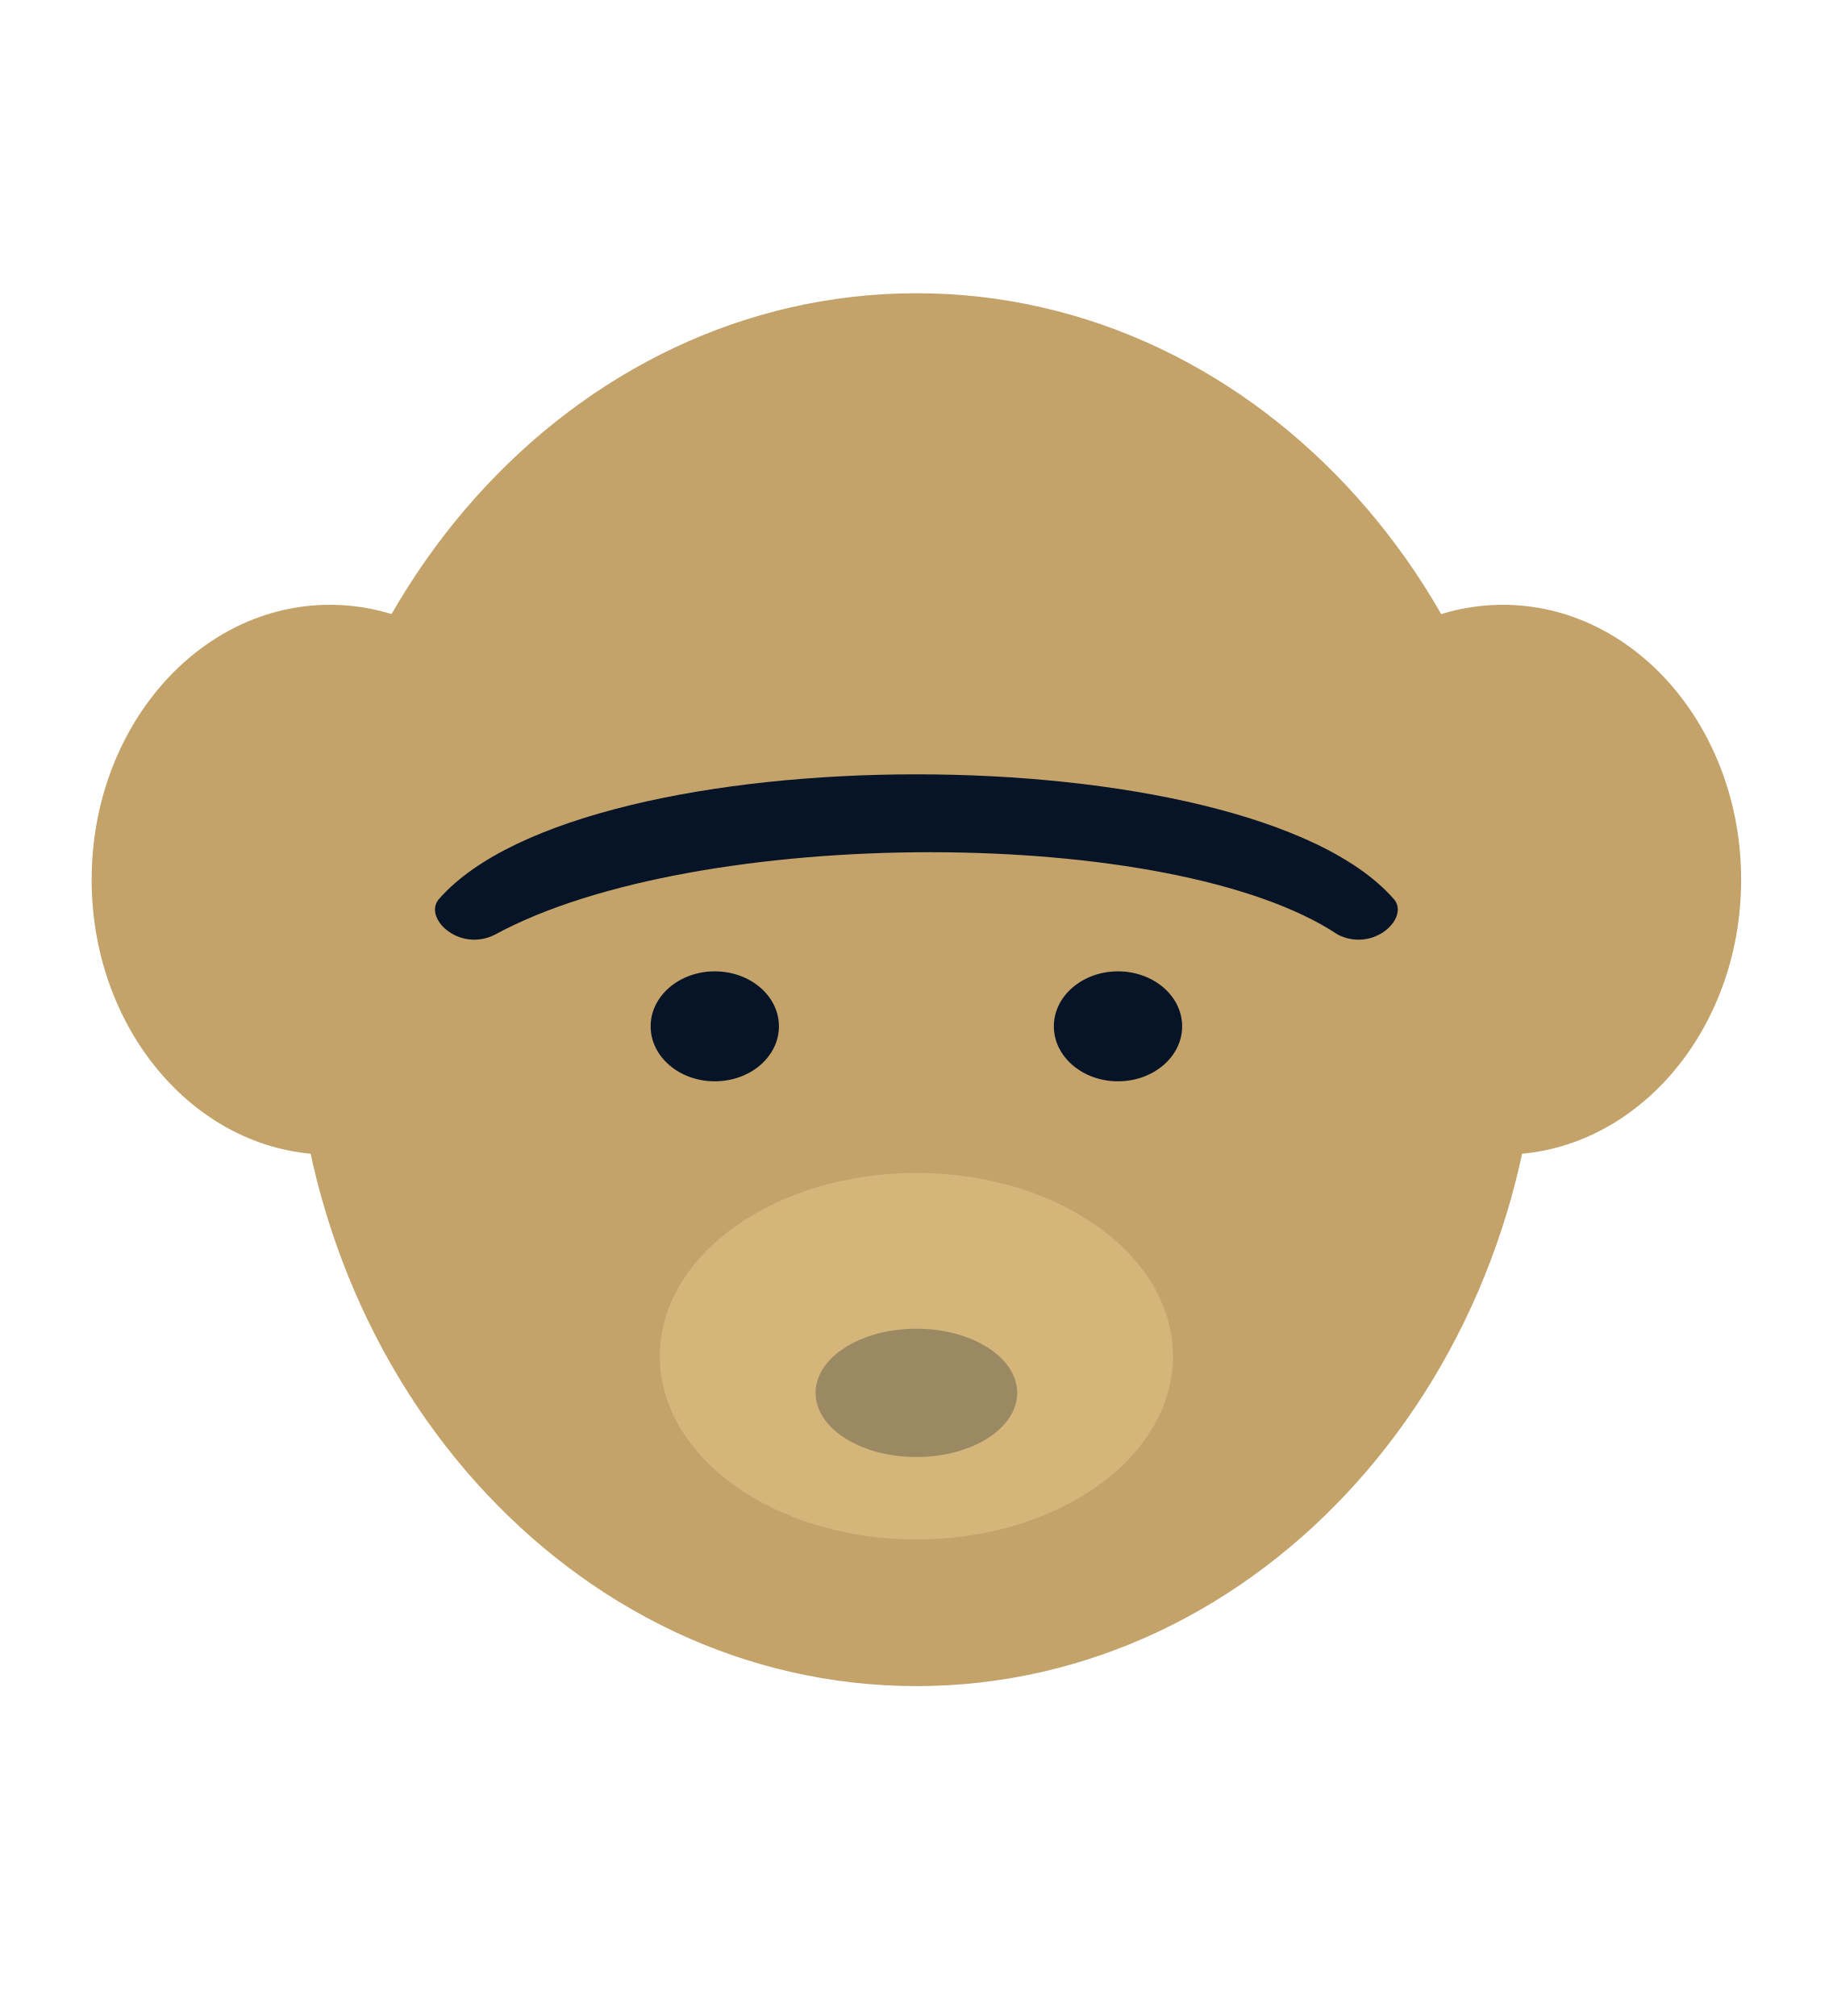
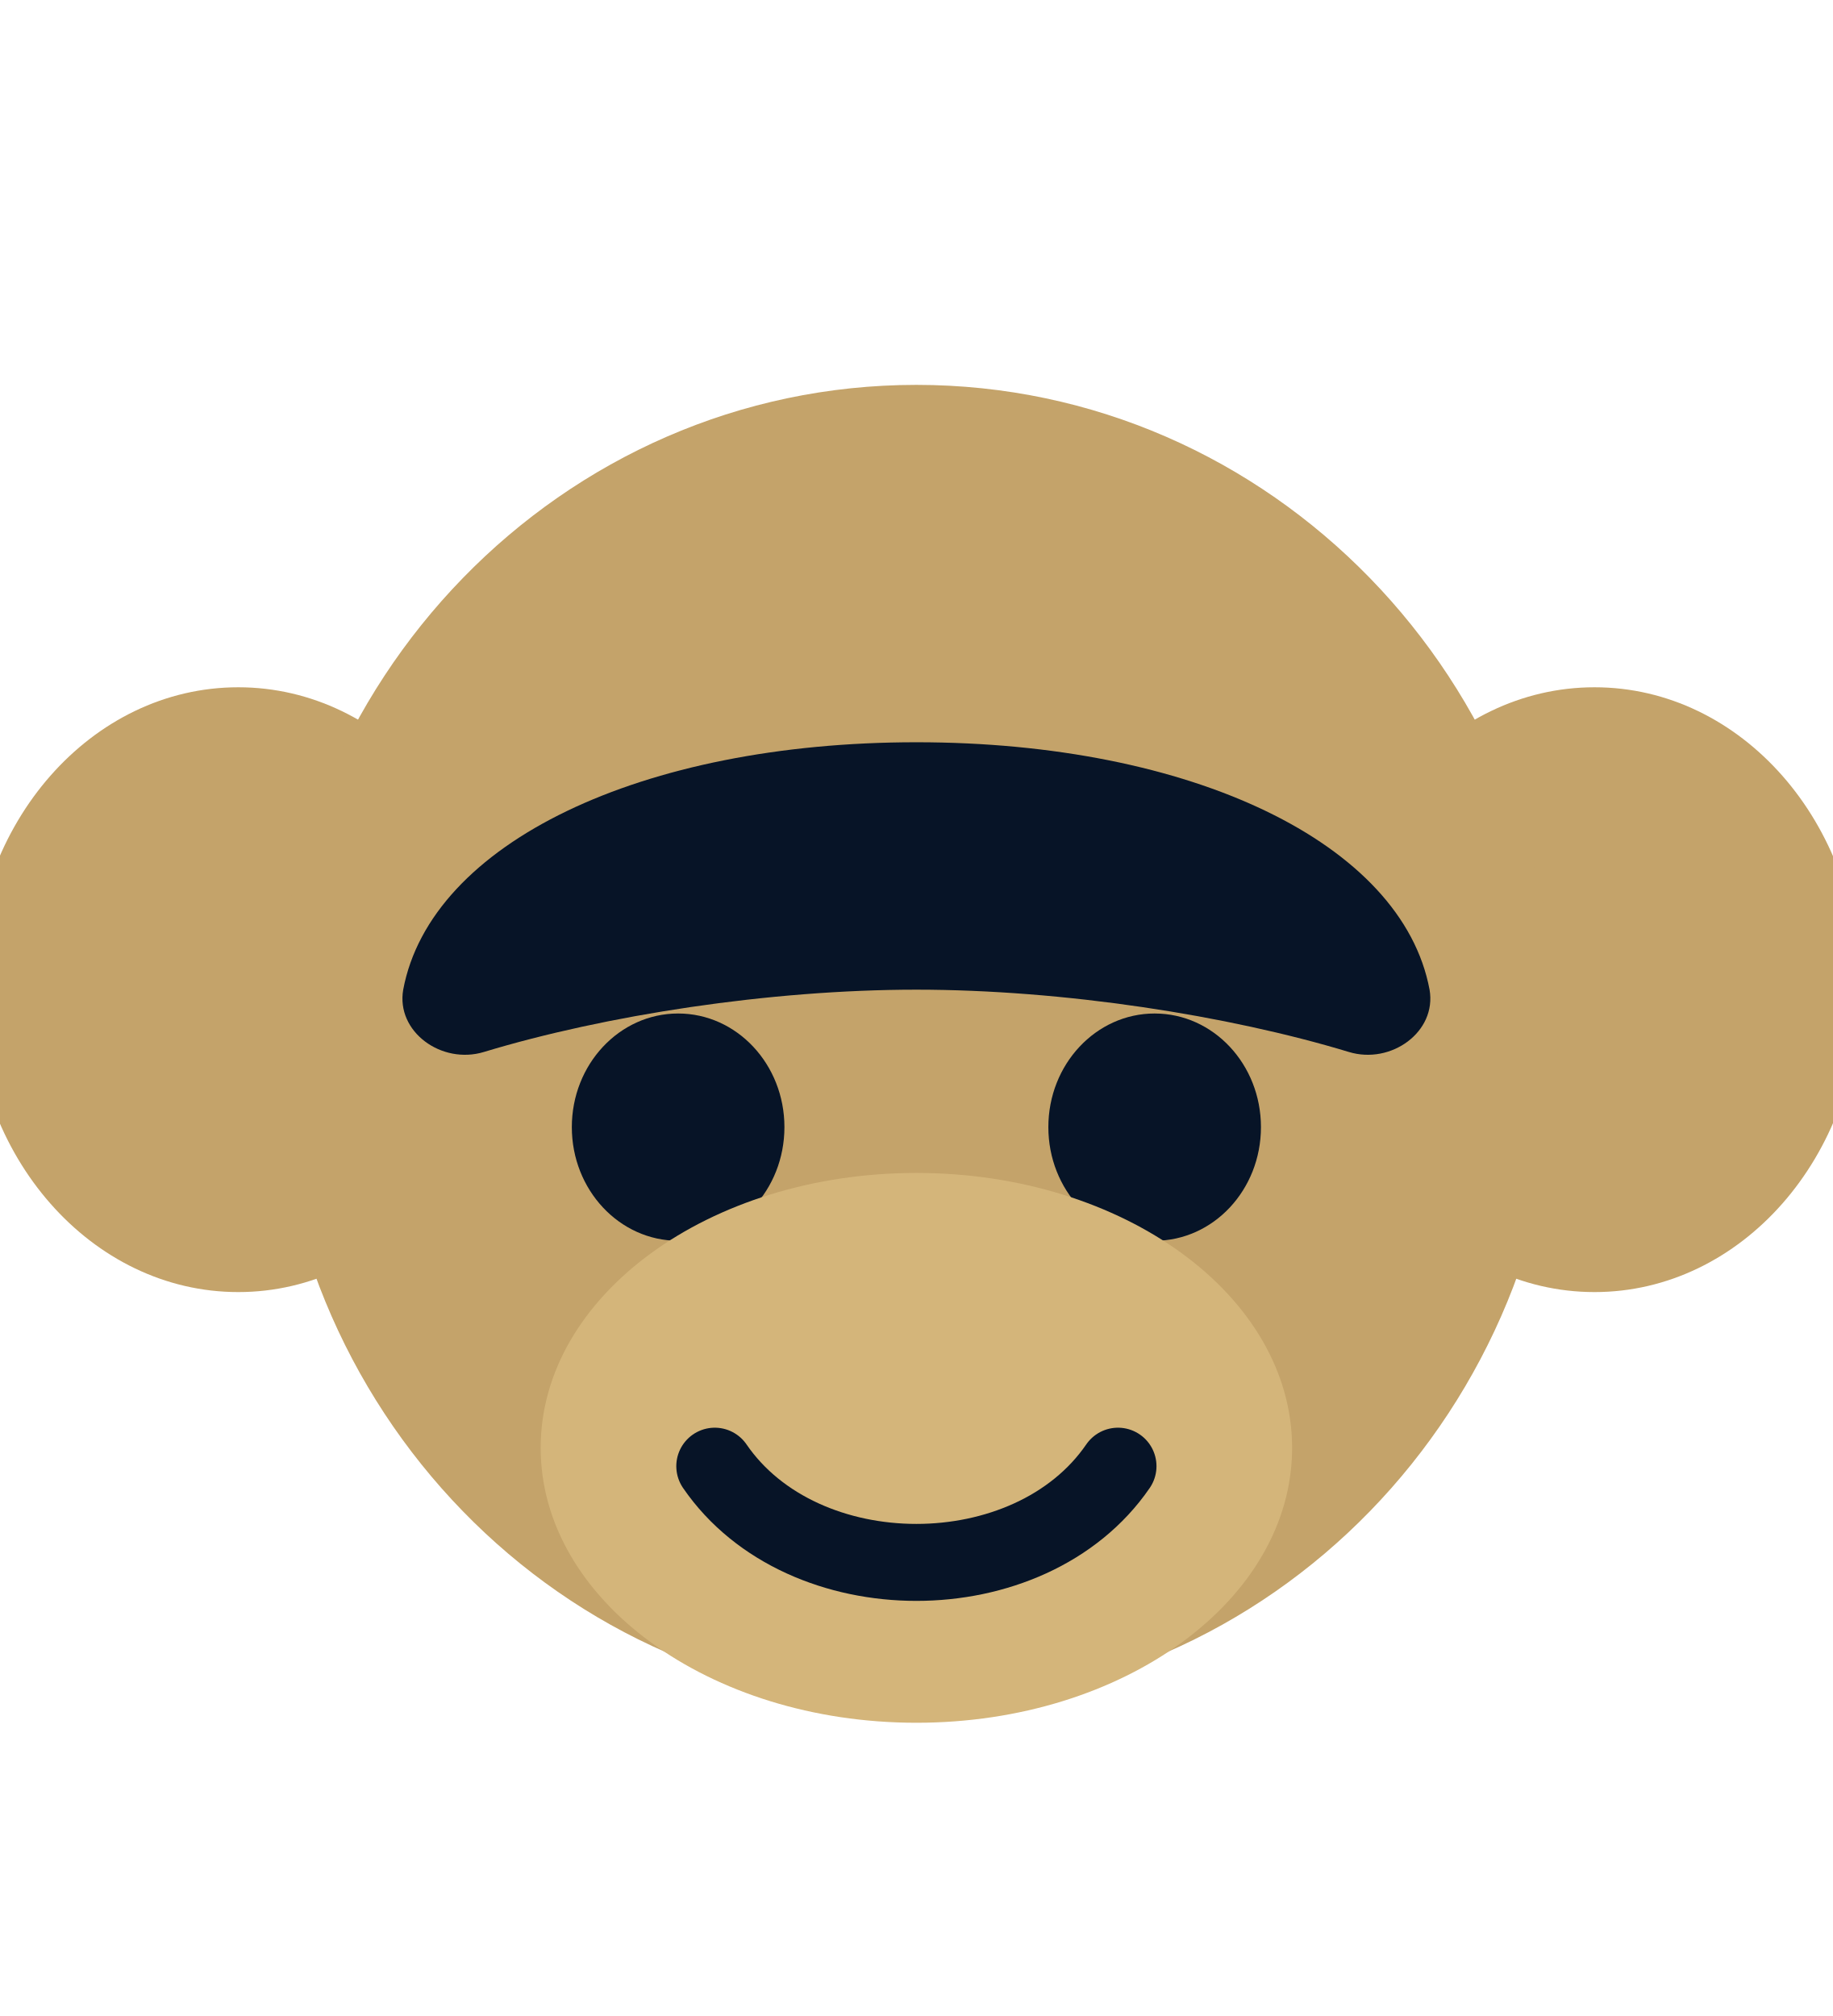
<svg xmlns="http://www.w3.org/2000/svg" viewBox="0 0 200 220" role="img" aria-label="Gorilla">
-   <g fill="#c4a36a">
-     <ellipse cx="36" cy="96" rx="26" ry="30" />
-     <ellipse cx="164" cy="96" rx="26" ry="30" />
-     <ellipse cx="100" cy="108" rx="68" ry="76" />
-     <ellipse cx="100" cy="148" rx="36" ry="28" />
+   <g transform="translate(0,10) scale(2)">
+     <ellipse cx="13" cy="49" rx="14.5" ry="16.5" fill="#c4a36a" />
+     <ellipse cx="87" cy="49" rx="14.5" ry="16.5" fill="#c4a36a" />
+     <ellipse cx="50" cy="52" rx="35" ry="36" fill="#c4a36a" />
+     <path fill="#071427" d="M22 49c1.5-8 13-13.5 28-13.5S76.5 41 78 49c.4 2.3-2.1 4.1-4.4 3.4C67 50.4 58 49 50 49s-17 1.4-23.6 3.4C24.1 53.1 21.6 51.3 22 49z" />
+     <ellipse cx="37" cy="56.5" rx="5.8" ry="6.2" fill="#071427" />
+     <ellipse cx="63" cy="56.5" rx="5.8" ry="6.2" fill="#071427" />
+     <ellipse cx="50" cy="74" rx="20.5" ry="15" fill="#d4b57a" />
+     <path d="M39 75c4.8 7 17.2 7 22 0" fill="none" stroke="#071427" stroke-width="4.2" stroke-linecap="round" />
  </g>
-   <g fill="#071427">
-     <path d="M48 98c16-18 88-18 104 0 2 2-2 6-6 4-18-12-70-12-92 0-4 2-8-2-6-4z" />
-     <ellipse cx="78" cy="112" rx="7" ry="6" />
-     <ellipse cx="122" cy="112" rx="7" ry="6" />
-     <ellipse cx="100" cy="154" rx="12" ry="8" opacity="0.35" />
-   </g>
-   <ellipse cx="100" cy="148" rx="28" ry="20" fill="#d4b57a" />
-   <ellipse cx="100" cy="152" rx="11" ry="7" fill="#071427" opacity="0.28" />
</svg>
